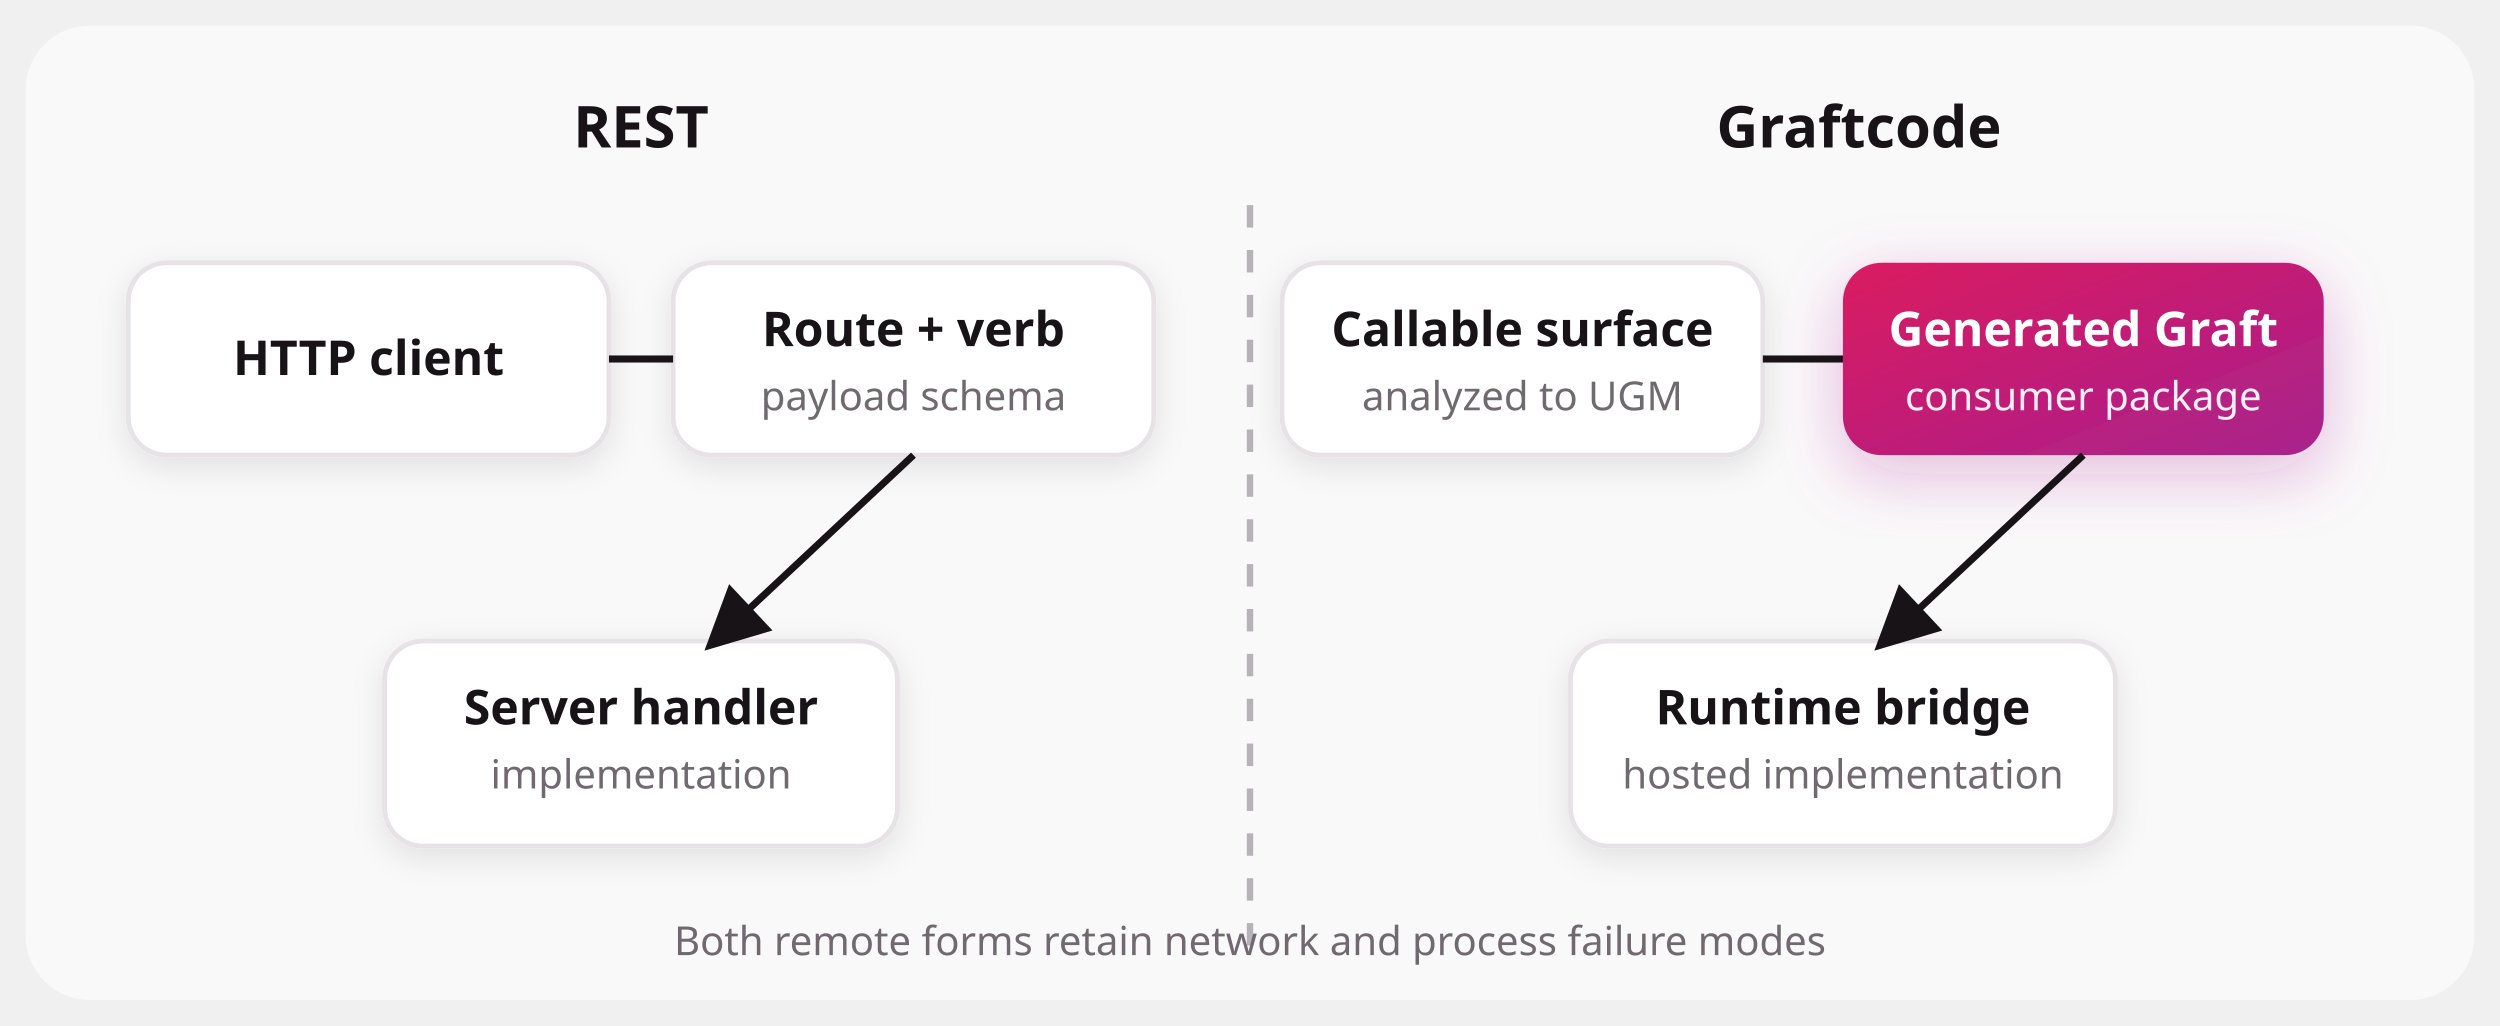
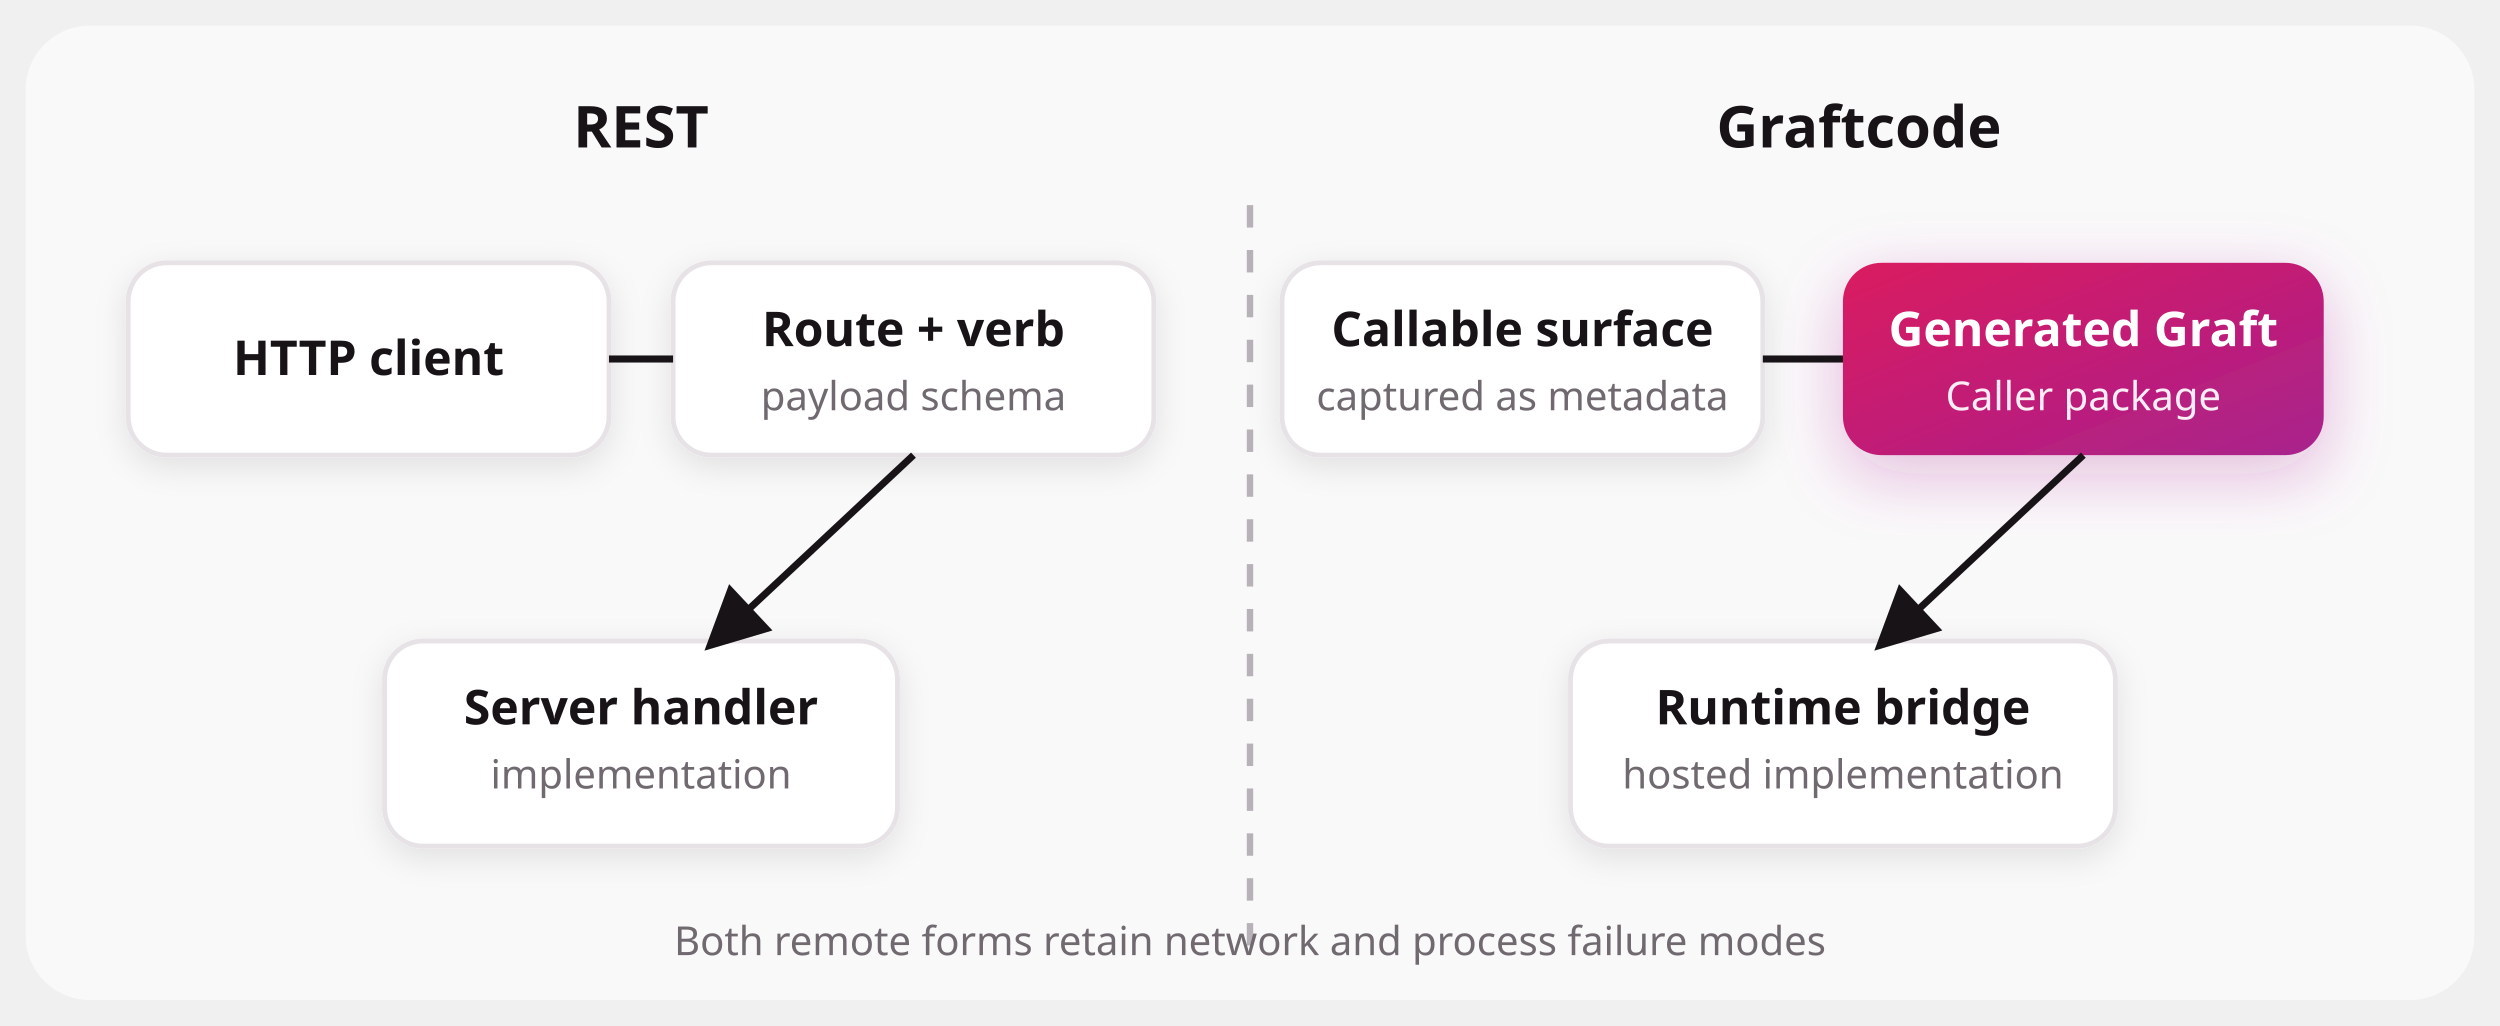
<svg xmlns="http://www.w3.org/2000/svg" viewBox="0 0 780 320" role="img" aria-labelledby="title desc">
  <style>
    text{font:15px system-ui,sans-serif;fill:#171317}
    .h{font-weight:700;font-size:15px}
    .small{font-size:12.5px;fill:#706A70}
    .phase{font-weight:700;font-size:18px}
    .card{fill:#ffffff;stroke:#E6E2E6;stroke-width:1.5}
    .flow{stroke:#171317;stroke-width:2.2;fill:none}
    .divider{stroke:#B7B2B7;stroke-width:2;stroke-dasharray:7 7}
    .gh{fill:#ffffff;font-weight:700;font-size:15px}
    .gsub{fill:#ffffff;opacity:.92;font-size:12.5px}
  </style>
  <defs>
    <linearGradient id="brand" x1="0" y1="0" x2="1" y2="1">
      <stop offset="0" stop-color="#DA1A60" />
      <stop offset="1" stop-color="#A8228D" />
    </linearGradient>
    <marker id="a" markerWidth="9" markerHeight="9" refX="7" refY="4.5" orient="auto">
      <path d="M0 0l9 4.5-9 4.5z" fill="#171317" />
    </marker>
    <filter id="s" x="-20%" y="-25%" width="140%" height="170%">
      <feDropShadow dx="0" dy="3" stdDeviation="5" flood-color="#171317" flood-opacity="0.10" />
    </filter>
    <filter id="g" x="-45%" y="-45%" width="190%" height="190%">
      <feDropShadow dx="0" dy="6" stdDeviation="10" flood-color="#A8228D" flood-opacity="0.28" />
    </filter>
  </defs>
  <rect x="8" y="8" width="764" height="304" rx="20" fill="#FAF9FA" />
  <text class="phase" x="200" y="46" text-anchor="middle">REST</text>
  <text class="phase" x="580" y="46" text-anchor="middle">Graftcode</text>
  <line class="divider" x1="390" y1="64" x2="390" y2="298" />
  <g filter="url(#s)">
    <rect class="card" x="40" y="82" width="150" height="60" rx="12" />
  </g>
  <text class="h" x="115" y="117" text-anchor="middle">HTTP client</text>
  <g filter="url(#s)">
    <rect class="card" x="210" y="82" width="150" height="60" rx="12" />
  </g>
  <text class="h" x="285" y="108" text-anchor="middle">Route + verb</text>
  <text class="small" x="285" y="128" text-anchor="middle">payload schema</text>
  <g filter="url(#s)">
    <rect class="card" x="120" y="200" width="160" height="64" rx="12" />
  </g>
  <text class="h" x="200" y="226" text-anchor="middle">Server handler</text>
  <text class="small" x="200" y="246" text-anchor="middle">implementation</text>
  <path class="flow" marker-end="url(#a)" d="M190 112h20M285 142l-62 58" />
  <g filter="url(#s)">
    <rect class="card" x="400" y="82" width="150" height="60" rx="12" />
  </g>
  <text class="h" x="475" y="108" text-anchor="middle">Callable surface</text>
-   <text class="small" x="475" y="128" text-anchor="middle">analyzed to UGM</text>
+   <text class="small" x="475" y="128" text-anchor="middle">captured as metadata</text>
  <g filter="url(#g)">
    <rect x="575" y="82" width="150" height="60" rx="12" fill="url(#brand)" />
  </g>
  <text class="gh" x="650" y="108" text-anchor="middle">Generated Graft</text>
-   <text class="gsub" x="650" y="128" text-anchor="middle">consumer package</text>
+   <text class="gsub" x="650" y="128" text-anchor="middle">Caller package</text>
  <g filter="url(#s)">
    <rect class="card" x="490" y="200" width="170" height="64" rx="12" />
  </g>
  <text class="h" x="575" y="226" text-anchor="middle">Runtime bridge</text>
  <text class="small" x="575" y="246" text-anchor="middle">hosted implementation</text>
  <path class="flow" marker-end="url(#a)" d="M550 112h25M650 142l-62 58" />
  <text class="small" x="390" y="298" text-anchor="middle">Both remote forms retain network and process failure modes</text>
</svg>
